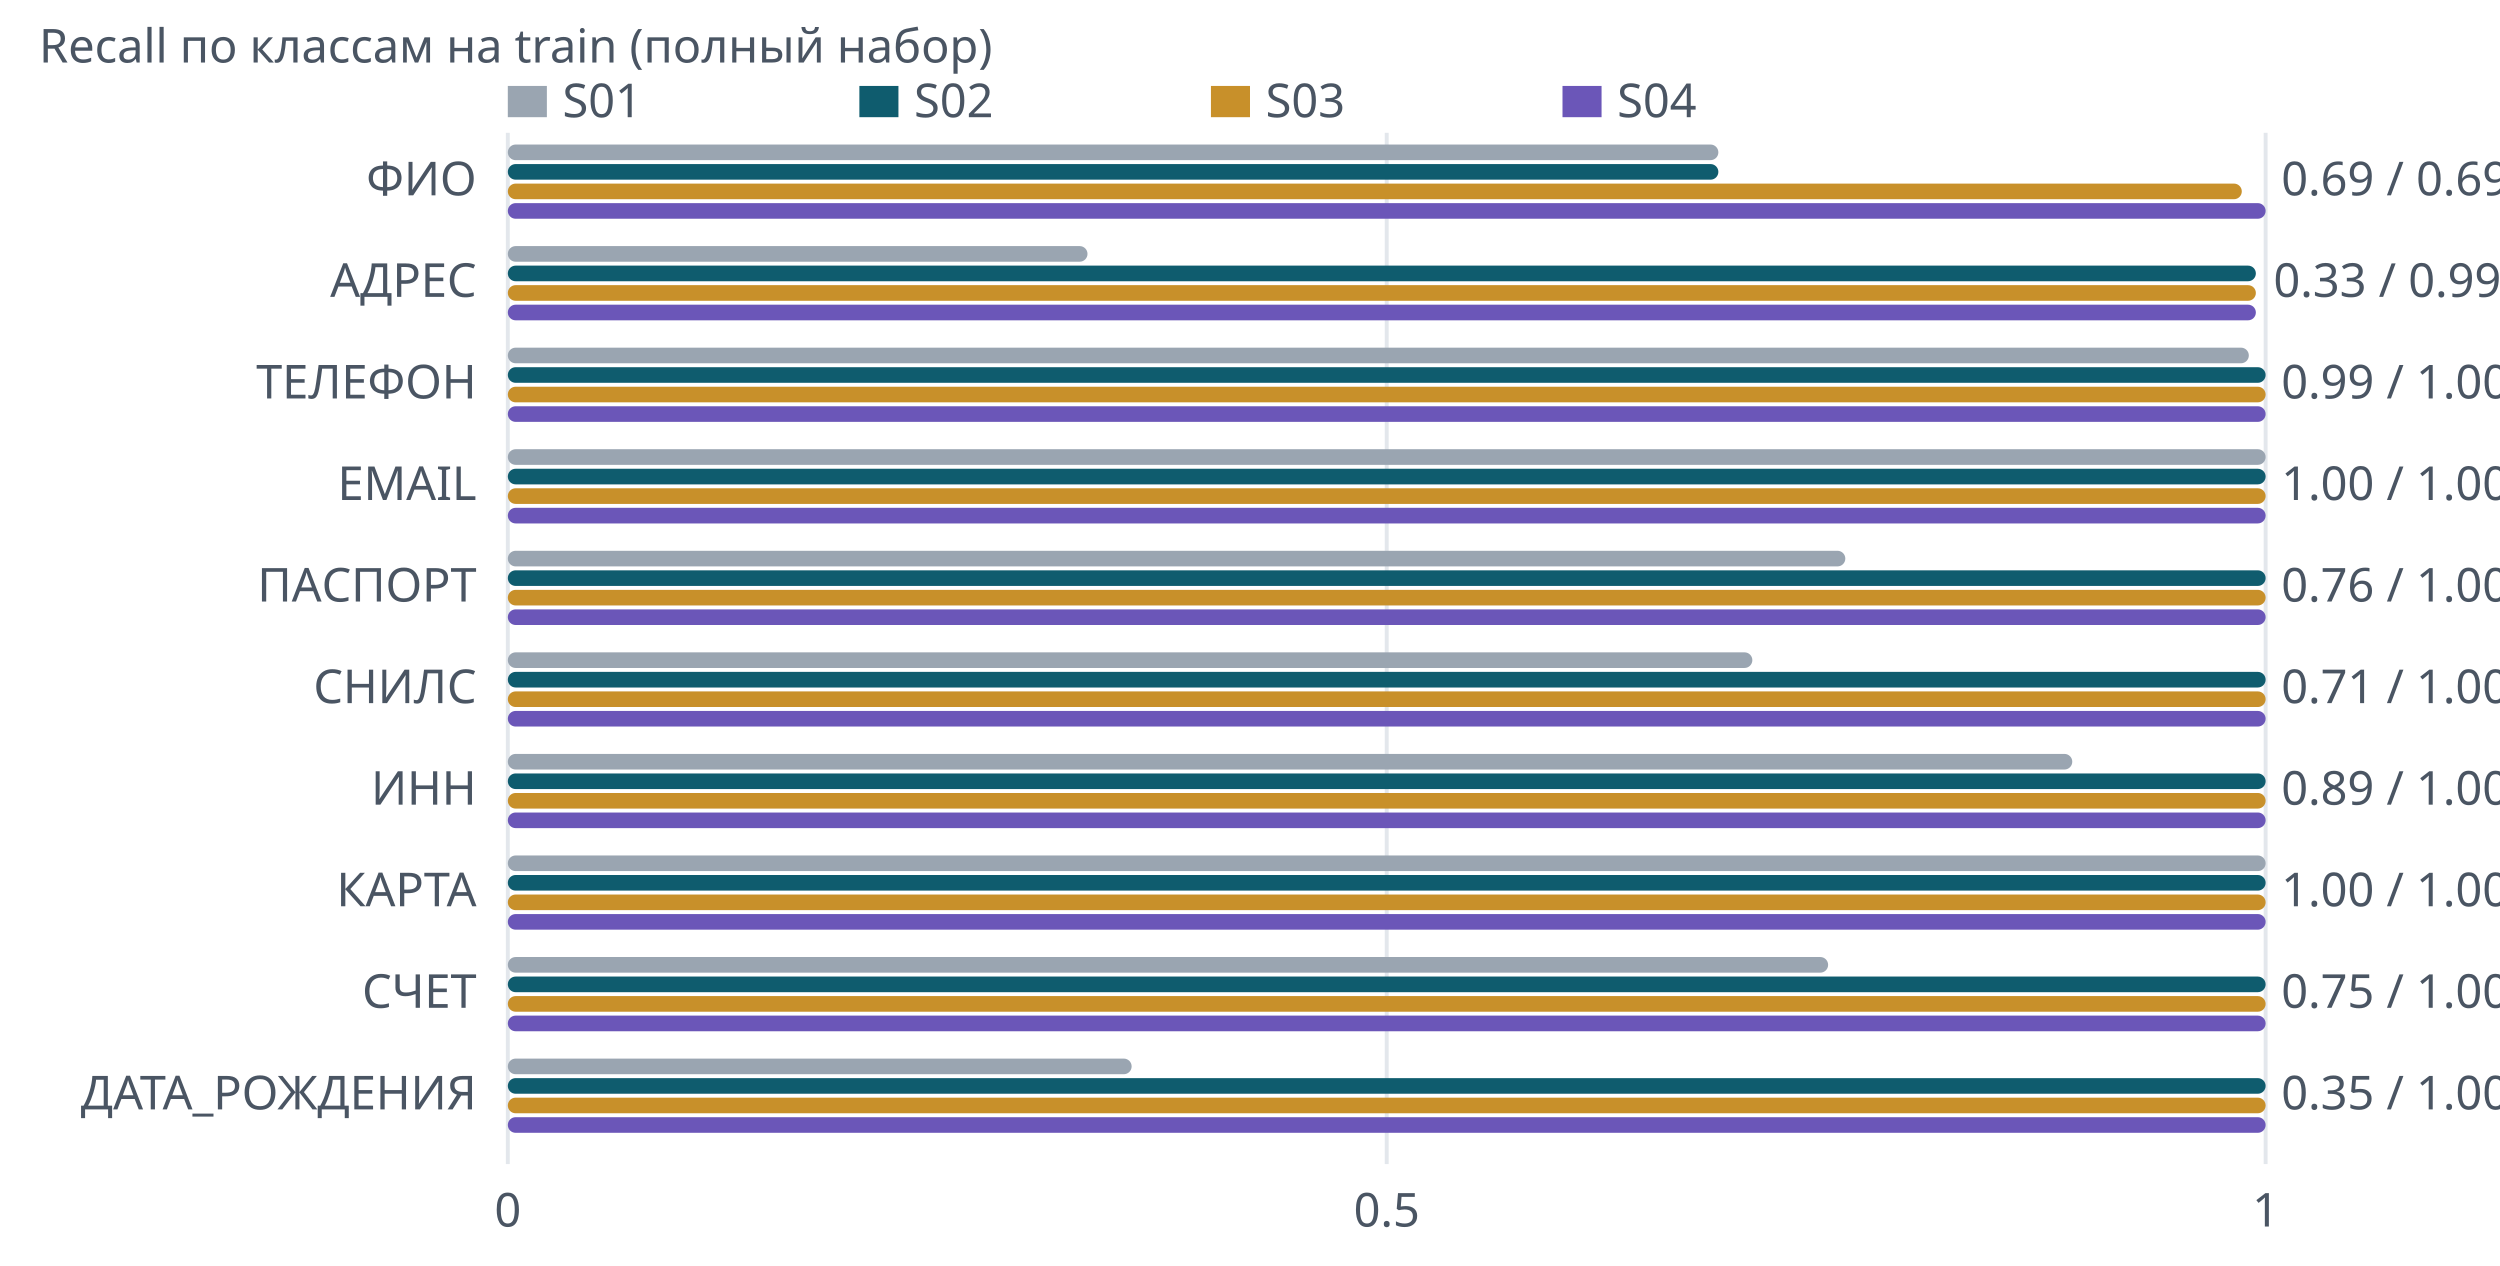
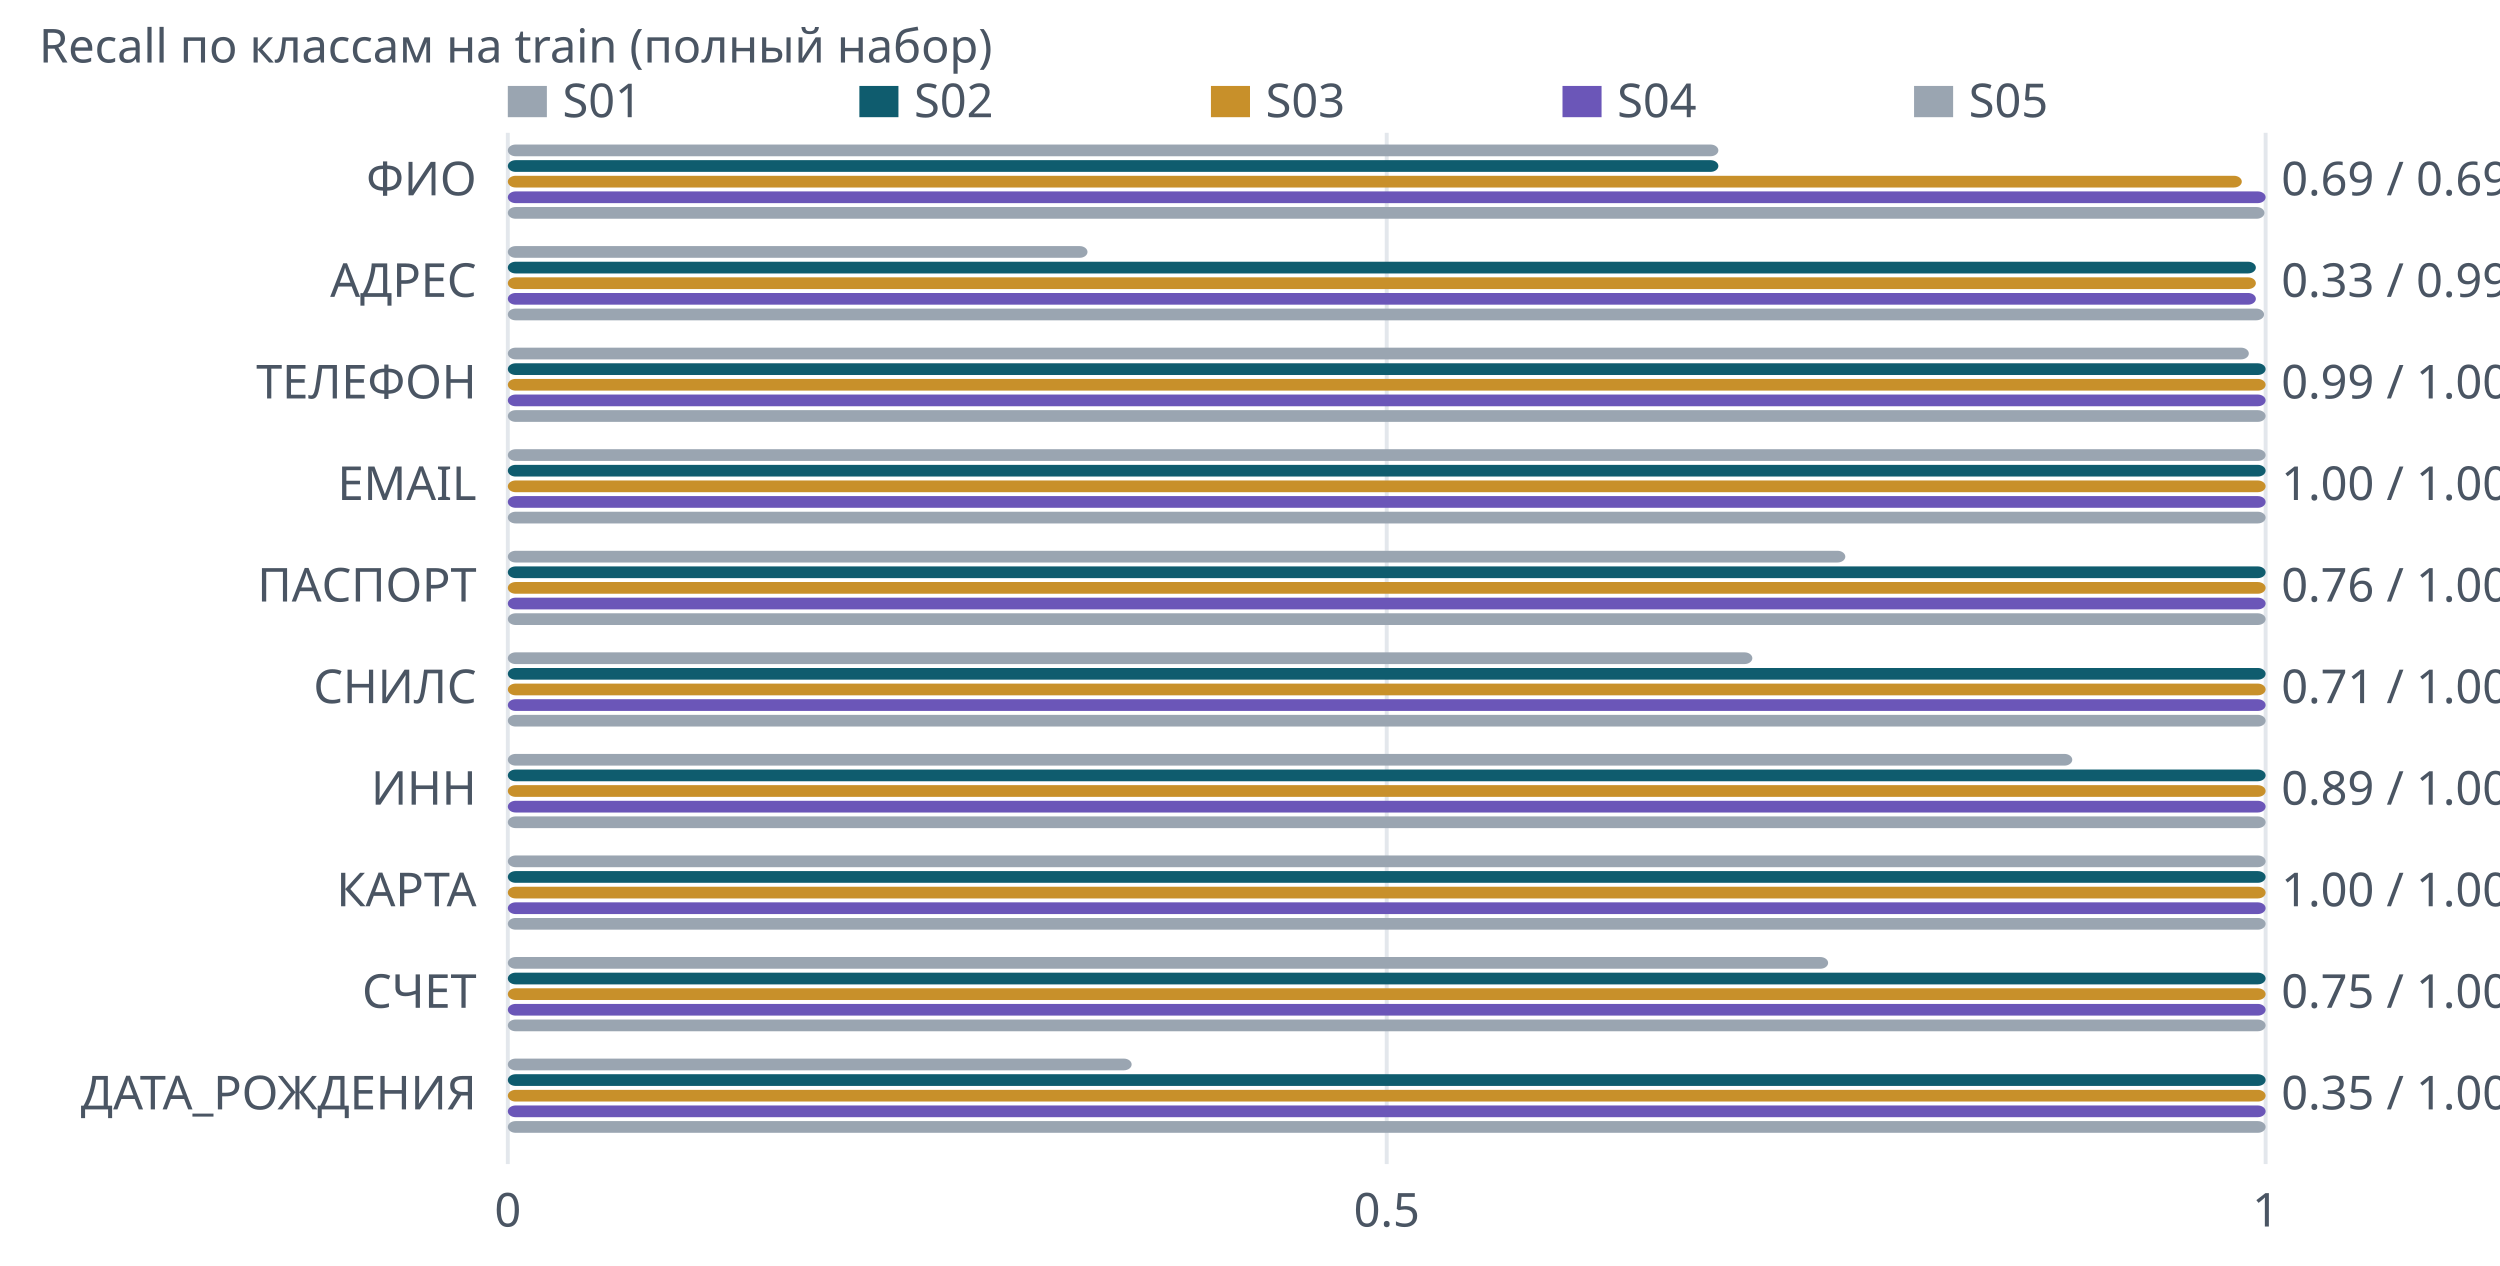
<svg xmlns="http://www.w3.org/2000/svg" viewBox="0 0 640 324" role="img" aria-label="recall по классам">
  <style>text{font:12px system-ui,sans-serif;fill:#4a5563}.g{stroke:#e3e7ec}</style>
  <text x="10" y="16" font-weight="600">Recall по классам на train (полный набор)</text>
  <rect x="130" y="22" width="10" height="8" fill="#9aa5b1" />
  <text x="144" y="30">S01</text>
  <rect x="220" y="22" width="10" height="8" fill="#0f5c6e" />
  <text x="234" y="30">S02</text>
  <rect x="310" y="22" width="10" height="8" fill="#c8902a" />
  <text x="324" y="30">S03</text>
  <rect x="400" y="22" width="10" height="8" fill="#6b56b8" />
  <text x="414" y="30">S04</text>
+   <rect x="490" y="22" width="10" height="8" fill="#9aa5b1" />
+   <text x="504" y="30">S05</text>
  <line class="g" x1="130" x2="130" y1="34" y2="298" />
  <text x="130" y="314" text-anchor="middle">0</text>
  <line class="g" x1="355" x2="355" y1="34" y2="298" />
  <text x="355" y="314" text-anchor="middle">0.5</text>
  <line class="g" x1="580" x2="580" y1="34" y2="298" />
  <text x="580" y="314" text-anchor="middle">1</text>
  <text x="122" y="50.0" text-anchor="end">ФИО</text>
-   <rect x="130" y="37.0" width="309.9" height="4.0" rx="2" fill="#9aa5b1" />
-   <rect x="130" y="42.0" width="309.9" height="4.0" rx="2" fill="#0f5c6e" />
-   <rect x="130" y="47.0" width="443.9" height="4.0" rx="2" fill="#c8902a" />
-   <rect x="130" y="52.0" width="450.0" height="4.0" rx="2" fill="#6b56b8" />
-   <text x="584" y="50.0">0.69 / 0.69 / 0.99 / 1.00</text>
+   <rect x="130" y="37.0" width="309.9" height="3.0" rx="2" fill="#9aa5b1" />
+   <rect x="130" y="41.0" width="309.9" height="3.0" rx="2" fill="#0f5c6e" />
+   <rect x="130" y="45.0" width="443.9" height="3.0" rx="2" fill="#c8902a" />
+   <rect x="130" y="49.0" width="450.0" height="3.0" rx="2" fill="#6b56b8" />
+   <rect x="130" y="53.0" width="449.7" height="3.0" rx="2" fill="#9aa5b1" />
+   <text x="584" y="50.0">0.69 / 0.69 / 0.99 / 1.00 / 1.00</text>
  <text x="122" y="76.0" text-anchor="end">АДРЕС</text>
-   <rect x="130" y="63.0" width="148.4" height="4.0" rx="2" fill="#9aa5b1" />
-   <rect x="130" y="68.0" width="447.5" height="4.0" rx="2" fill="#0f5c6e" />
-   <rect x="130" y="73.0" width="447.5" height="4.0" rx="2" fill="#c8902a" />
-   <rect x="130" y="78.0" width="447.5" height="4.0" rx="2" fill="#6b56b8" />
-   <text x="582" y="76.0">0.33 / 0.99 / 0.99 / 0.99</text>
+   <rect x="130" y="63.0" width="148.4" height="3.0" rx="2" fill="#9aa5b1" />
+   <rect x="130" y="67.0" width="447.5" height="3.0" rx="2" fill="#0f5c6e" />
+   <rect x="130" y="71.0" width="447.5" height="3.0" rx="2" fill="#c8902a" />
+   <rect x="130" y="75.0" width="447.5" height="3.0" rx="2" fill="#6b56b8" />
+   <rect x="130" y="79.0" width="449.6" height="3.0" rx="2" fill="#9aa5b1" />
+   <text x="584" y="76.0">0.33 / 0.99 / 0.99 / 0.99 / 1.00</text>
  <text x="122" y="102.0" text-anchor="end">ТЕЛЕФОН</text>
-   <rect x="130" y="89.0" width="445.7" height="4.0" rx="2" fill="#9aa5b1" />
-   <rect x="130" y="94.0" width="450.0" height="4.0" rx="2" fill="#0f5c6e" />
-   <rect x="130" y="99.0" width="450.0" height="4.0" rx="2" fill="#c8902a" />
-   <rect x="130" y="104.0" width="450.0" height="4.0" rx="2" fill="#6b56b8" />
-   <text x="584" y="102.0">0.99 / 1.00 / 1.00 / 1.00</text>
+   <rect x="130" y="89.0" width="445.7" height="3.0" rx="2" fill="#9aa5b1" />
+   <rect x="130" y="93.0" width="450.0" height="3.0" rx="2" fill="#0f5c6e" />
+   <rect x="130" y="97.0" width="450.0" height="3.0" rx="2" fill="#c8902a" />
+   <rect x="130" y="101.0" width="450.0" height="3.0" rx="2" fill="#6b56b8" />
+   <rect x="130" y="105.0" width="450.0" height="3.0" rx="2" fill="#9aa5b1" />
+   <text x="584" y="102.0">0.99 / 1.00 / 1.00 / 1.00 / 1.00</text>
  <text x="122" y="128.0" text-anchor="end">EMAIL</text>
-   <rect x="130" y="115.0" width="450.0" height="4.0" rx="2" fill="#9aa5b1" />
-   <rect x="130" y="120.0" width="450.0" height="4.0" rx="2" fill="#0f5c6e" />
-   <rect x="130" y="125.0" width="450.0" height="4.0" rx="2" fill="#c8902a" />
-   <rect x="130" y="130.0" width="450.0" height="4.0" rx="2" fill="#6b56b8" />
-   <text x="584" y="128.0">1.00 / 1.00 / 1.00 / 1.00</text>
+   <rect x="130" y="115.0" width="450.0" height="3.0" rx="2" fill="#9aa5b1" />
+   <rect x="130" y="119.0" width="450.0" height="3.0" rx="2" fill="#0f5c6e" />
+   <rect x="130" y="123.0" width="450.0" height="3.0" rx="2" fill="#c8902a" />
+   <rect x="130" y="127.0" width="450.0" height="3.0" rx="2" fill="#6b56b8" />
+   <rect x="130" y="131.0" width="450.0" height="3.0" rx="2" fill="#9aa5b1" />
+   <text x="584" y="128.0">1.00 / 1.00 / 1.00 / 1.00 / 1.00</text>
  <text x="122" y="154.0" text-anchor="end">ПАСПОРТ</text>
-   <rect x="130" y="141.0" width="342.4" height="4.0" rx="2" fill="#9aa5b1" />
-   <rect x="130" y="146.0" width="450.0" height="4.0" rx="2" fill="#0f5c6e" />
-   <rect x="130" y="151.0" width="450.0" height="4.0" rx="2" fill="#c8902a" />
-   <rect x="130" y="156.0" width="450.0" height="4.0" rx="2" fill="#6b56b8" />
-   <text x="584" y="154.0">0.76 / 1.00 / 1.00 / 1.00</text>
+   <rect x="130" y="141.0" width="342.4" height="3.0" rx="2" fill="#9aa5b1" />
+   <rect x="130" y="145.0" width="450.0" height="3.0" rx="2" fill="#0f5c6e" />
+   <rect x="130" y="149.0" width="450.0" height="3.0" rx="2" fill="#c8902a" />
+   <rect x="130" y="153.0" width="450.0" height="3.0" rx="2" fill="#6b56b8" />
+   <rect x="130" y="157.0" width="450.0" height="3.0" rx="2" fill="#9aa5b1" />
+   <text x="584" y="154.0">0.76 / 1.00 / 1.00 / 1.00 / 1.00</text>
  <text x="122" y="180.0" text-anchor="end">СНИЛС</text>
-   <rect x="130" y="167.0" width="318.6" height="4.0" rx="2" fill="#9aa5b1" />
-   <rect x="130" y="172.0" width="450.0" height="4.0" rx="2" fill="#0f5c6e" />
-   <rect x="130" y="177.0" width="450.0" height="4.0" rx="2" fill="#c8902a" />
-   <rect x="130" y="182.0" width="450.0" height="4.0" rx="2" fill="#6b56b8" />
-   <text x="584" y="180.0">0.71 / 1.00 / 1.00 / 1.00</text>
+   <rect x="130" y="167.0" width="318.6" height="3.0" rx="2" fill="#9aa5b1" />
+   <rect x="130" y="171.0" width="450.0" height="3.0" rx="2" fill="#0f5c6e" />
+   <rect x="130" y="175.0" width="450.0" height="3.0" rx="2" fill="#c8902a" />
+   <rect x="130" y="179.0" width="450.0" height="3.0" rx="2" fill="#6b56b8" />
+   <rect x="130" y="183.0" width="450.0" height="3.0" rx="2" fill="#9aa5b1" />
+   <text x="584" y="180.0">0.71 / 1.00 / 1.00 / 1.00 / 1.00</text>
  <text x="122" y="206.0" text-anchor="end">ИНН</text>
-   <rect x="130" y="193.0" width="400.5" height="4.0" rx="2" fill="#9aa5b1" />
-   <rect x="130" y="198.0" width="450.0" height="4.0" rx="2" fill="#0f5c6e" />
-   <rect x="130" y="203.0" width="450.0" height="4.0" rx="2" fill="#c8902a" />
-   <rect x="130" y="208.0" width="450.0" height="4.0" rx="2" fill="#6b56b8" />
-   <text x="584" y="206.0">0.89 / 1.00 / 1.00 / 1.00</text>
+   <rect x="130" y="193.0" width="400.5" height="3.0" rx="2" fill="#9aa5b1" />
+   <rect x="130" y="197.0" width="450.0" height="3.0" rx="2" fill="#0f5c6e" />
+   <rect x="130" y="201.0" width="450.0" height="3.0" rx="2" fill="#c8902a" />
+   <rect x="130" y="205.0" width="450.0" height="3.0" rx="2" fill="#6b56b8" />
+   <rect x="130" y="209.0" width="450.0" height="3.0" rx="2" fill="#9aa5b1" />
+   <text x="584" y="206.0">0.89 / 1.00 / 1.00 / 1.00 / 1.00</text>
  <text x="122" y="232.0" text-anchor="end">КАРТА</text>
-   <rect x="130" y="219.0" width="450.0" height="4.0" rx="2" fill="#9aa5b1" />
-   <rect x="130" y="224.0" width="450.0" height="4.0" rx="2" fill="#0f5c6e" />
-   <rect x="130" y="229.0" width="450.0" height="4.0" rx="2" fill="#c8902a" />
-   <rect x="130" y="234.0" width="450.0" height="4.0" rx="2" fill="#6b56b8" />
-   <text x="584" y="232.0">1.00 / 1.00 / 1.00 / 1.00</text>
+   <rect x="130" y="219.0" width="450.0" height="3.0" rx="2" fill="#9aa5b1" />
+   <rect x="130" y="223.0" width="450.0" height="3.0" rx="2" fill="#0f5c6e" />
+   <rect x="130" y="227.0" width="450.0" height="3.0" rx="2" fill="#c8902a" />
+   <rect x="130" y="231.0" width="450.0" height="3.0" rx="2" fill="#6b56b8" />
+   <rect x="130" y="235.0" width="450.0" height="3.0" rx="2" fill="#9aa5b1" />
+   <text x="584" y="232.0">1.00 / 1.00 / 1.00 / 1.00 / 1.00</text>
  <text x="122" y="258.0" text-anchor="end">СЧЕТ</text>
-   <rect x="130" y="245.0" width="338.0" height="4.0" rx="2" fill="#9aa5b1" />
-   <rect x="130" y="250.0" width="450.0" height="4.0" rx="2" fill="#0f5c6e" />
-   <rect x="130" y="255.0" width="450.0" height="4.0" rx="2" fill="#c8902a" />
-   <rect x="130" y="260.0" width="450.0" height="4.0" rx="2" fill="#6b56b8" />
-   <text x="584" y="258.0">0.75 / 1.00 / 1.00 / 1.00</text>
+   <rect x="130" y="245.0" width="338.0" height="3.0" rx="2" fill="#9aa5b1" />
+   <rect x="130" y="249.0" width="450.0" height="3.0" rx="2" fill="#0f5c6e" />
+   <rect x="130" y="253.0" width="450.0" height="3.0" rx="2" fill="#c8902a" />
+   <rect x="130" y="257.0" width="450.0" height="3.0" rx="2" fill="#6b56b8" />
+   <rect x="130" y="261.0" width="450.0" height="3.0" rx="2" fill="#9aa5b1" />
+   <text x="584" y="258.0">0.75 / 1.00 / 1.00 / 1.00 / 1.00</text>
  <text x="122" y="284.0" text-anchor="end">ДАТА_РОЖДЕНИЯ</text>
-   <rect x="130" y="271.0" width="159.7" height="4.0" rx="2" fill="#9aa5b1" />
-   <rect x="130" y="276.0" width="450.0" height="4.0" rx="2" fill="#0f5c6e" />
-   <rect x="130" y="281.0" width="450.0" height="4.0" rx="2" fill="#c8902a" />
-   <rect x="130" y="286.0" width="450.0" height="4.0" rx="2" fill="#6b56b8" />
-   <text x="584" y="284.0">0.35 / 1.00 / 1.00 / 1.00</text>
+   <rect x="130" y="271.0" width="159.7" height="3.0" rx="2" fill="#9aa5b1" />
+   <rect x="130" y="275.0" width="450.0" height="3.0" rx="2" fill="#0f5c6e" />
+   <rect x="130" y="279.0" width="450.0" height="3.0" rx="2" fill="#c8902a" />
+   <rect x="130" y="283.0" width="450.0" height="3.0" rx="2" fill="#6b56b8" />
+   <rect x="130" y="287.0" width="450.0" height="3.0" rx="2" fill="#9aa5b1" />
+   <text x="584" y="284.0">0.35 / 1.00 / 1.00 / 1.00 / 1.00</text>
</svg>
